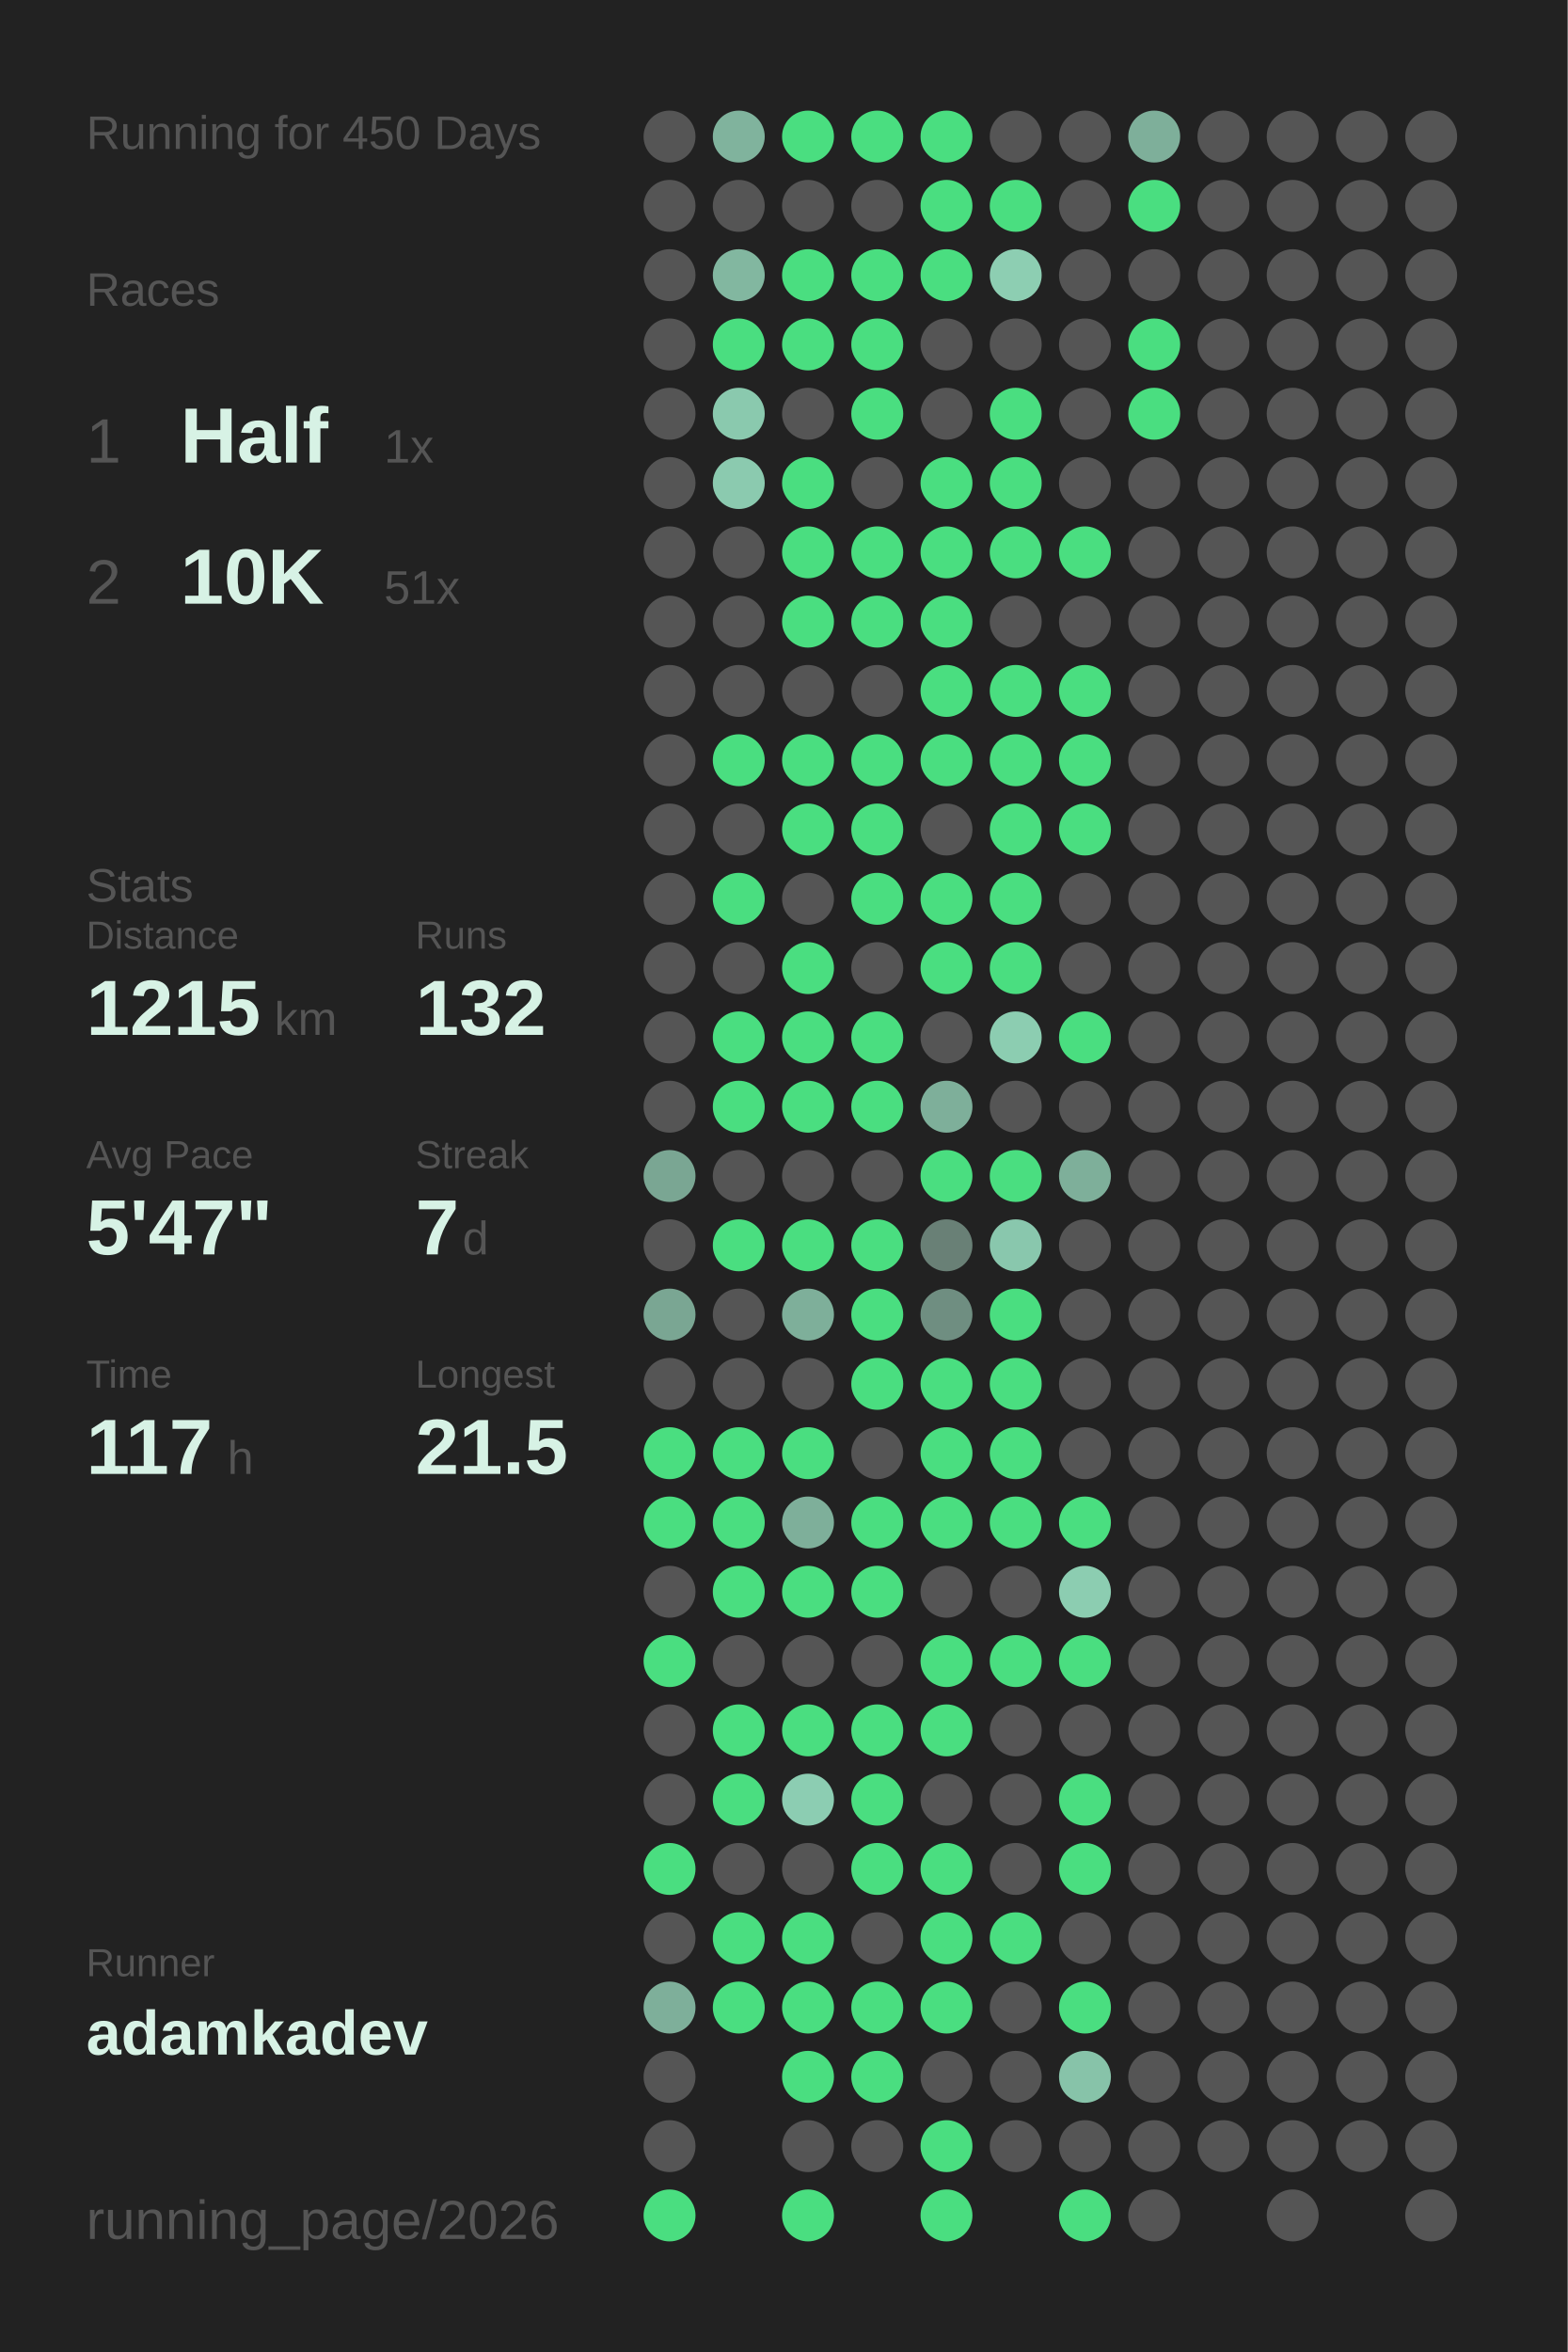
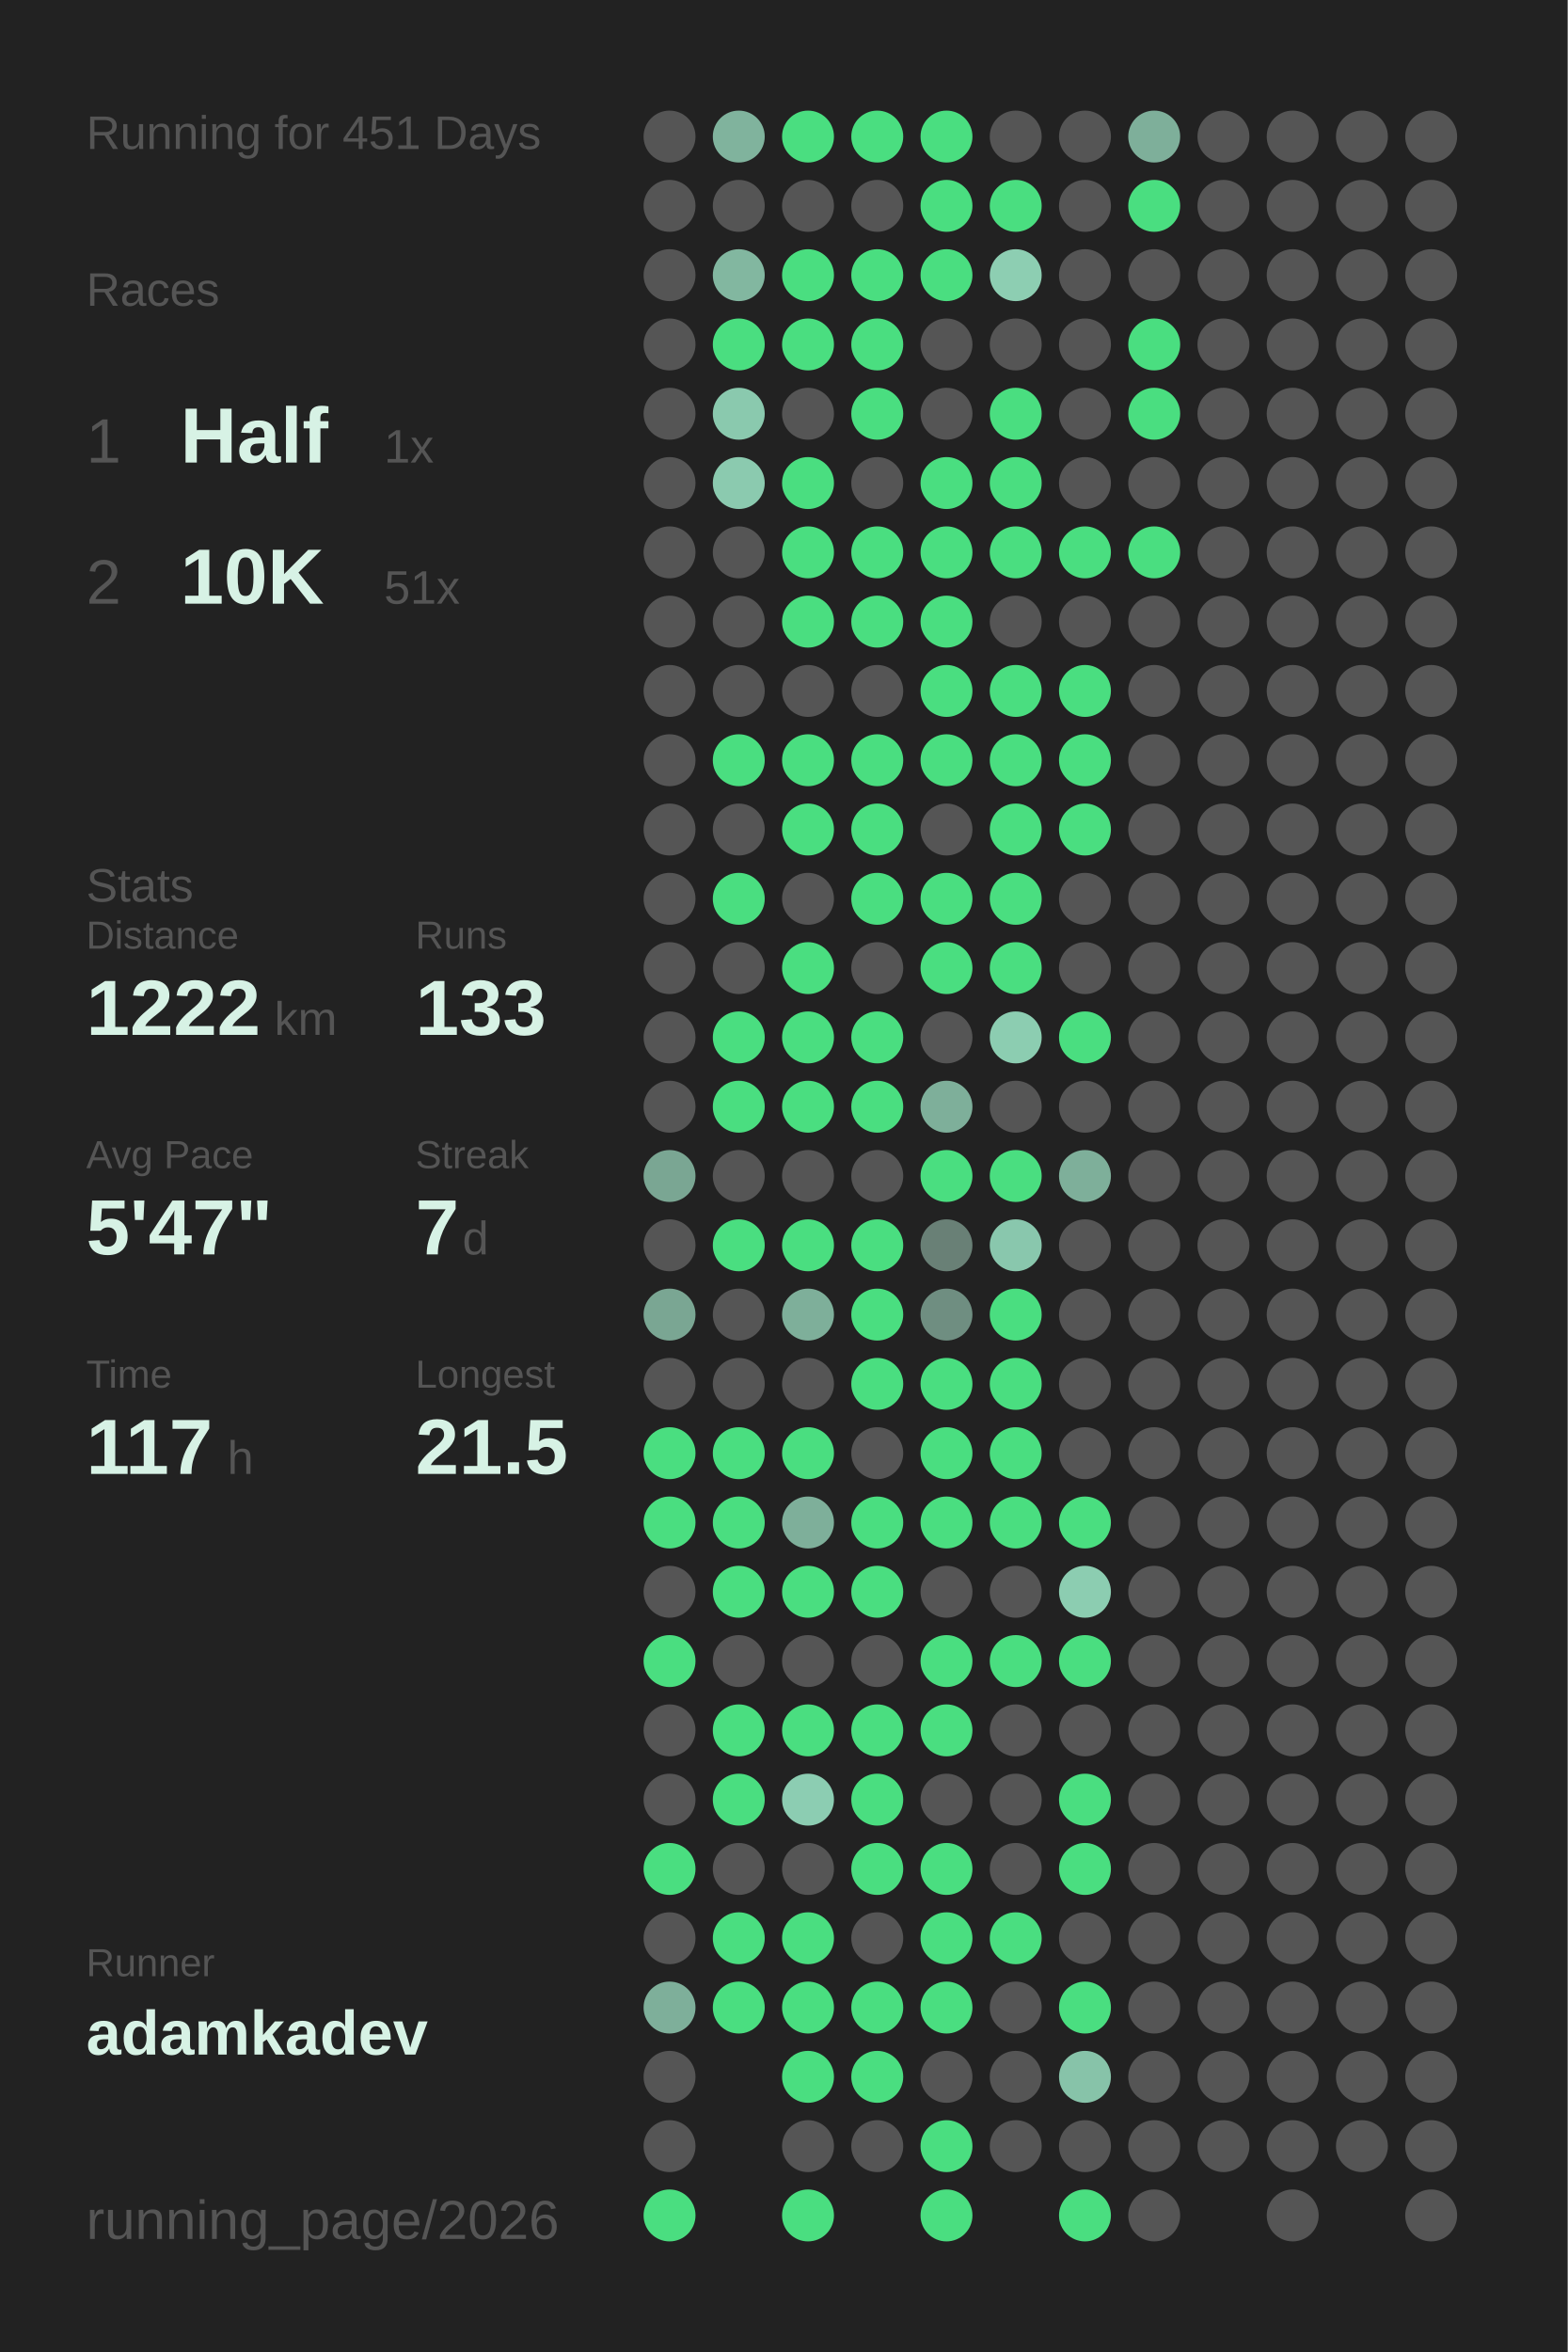
<svg xmlns="http://www.w3.org/2000/svg" baseProfile="full" height="300mm" version="1.1" viewBox="0,0,200,300" width="200mm">
  <defs />
  <rect fill="#222222" height="300" width="200" x="0" y="0" />
-   <text fill="#555555" style="font-size:6px; font-family:Arial;" x="11" y="19">Running for 450 Days</text>
+   <text fill="#555555" style="font-size:6px; font-family:Arial;" x="11" y="19">Running for 451 Days</text>
  <text fill="#555555" style="font-size:6px; font-family:Arial;" x="11" y="39">Races</text>
  <text fill="#555555" style="font-size:8px; font-family:Arial;" x="11" y="59">1</text>
  <text fill="#D7F2E5" style="font-size:10px; font-family:Arial; font-weight:bold;" x="23" y="59">Half</text>
  <text fill="#555555" style="font-size:6px; font-family:Arial;" x="49" y="59">1x</text>
  <text fill="#555555" style="font-size:8px; font-family:Arial;" x="11" y="77">2</text>
  <text fill="#D7F2E5" style="font-size:10px; font-family:Arial; font-weight:bold;" x="23" y="77">10K</text>
  <text fill="#555555" style="font-size:6px; font-family:Arial;" x="49" y="77">51x</text>
  <text fill="#555555" style="font-size:6px; font-family:Arial;" x="11" y="115">Stats</text>
  <text fill="#555555" style="font-size:5px; font-family:Arial;" x="11" y="121">Distance</text>
-   <text fill="#D7F2E5" style="font-size:10px; font-family:Arial; font-weight:bold;" x="11" y="132">1215</text>
+   <text fill="#D7F2E5" style="font-size:10px; font-family:Arial; font-weight:bold;" x="11" y="132">1222</text>
  <text fill="#555555" style="font-size:6px; font-family:Arial;" x="35" y="132">km</text>
  <text fill="#555555" style="font-size:5px; font-family:Arial;" x="53" y="121">Runs</text>
-   <text fill="#D7F2E5" style="font-size:10px; font-family:Arial; font-weight:bold;" x="53" y="132">132</text>
+   <text fill="#D7F2E5" style="font-size:10px; font-family:Arial; font-weight:bold;" x="53" y="132">133</text>
  <text fill="#555555" style="font-size:5px; font-family:Arial;" x="11" y="149">Avg Pace</text>
  <text fill="#D7F2E5" style="font-size:10px; font-family:Arial; font-weight:bold;" x="11" y="160">5'47"</text>
  <text fill="#555555" style="font-size:5px; font-family:Arial;" x="53" y="149">Streak</text>
  <text fill="#D7F2E5" style="font-size:10px; font-family:Arial; font-weight:bold;" x="53" y="160">7</text>
  <text fill="#555555" style="font-size:6px; font-family:Arial;" x="59" y="160">d</text>
  <text fill="#555555" style="font-size:5px; font-family:Arial;" x="11" y="177">Time</text>
  <text fill="#D7F2E5" style="font-size:10px; font-family:Arial; font-weight:bold;" x="11" y="188">117</text>
  <text fill="#555555" style="font-size:6px; font-family:Arial;" x="29" y="188">h</text>
  <text fill="#555555" style="font-size:5px; font-family:Arial;" x="53" y="177">Longest</text>
  <text fill="#D7F2E5" style="font-size:10px; font-family:Arial; font-weight:bold;" x="53" y="188">21.5</text>
  <text fill="#555555" style="font-size:5px; font-family:Arial;" x="11" y="252.065">Runner</text>
  <text fill="#D7F2E5" style="font-size:8px; font-family:Arial; font-weight:bold;" x="11" y="262.065">adamkadev</text>
  <text fill="#555555" style="font-size:7px; font-family:Arial;" x="11" y="285.581">running_page/2026</text>
  <circle cx="85.417" cy="17.419" fill="#555555" r="3.312" />
  <circle cx="85.417" cy="26.258" fill="#555555" r="3.312" />
  <circle cx="85.417" cy="35.097" fill="#555555" r="3.312" />
  <circle cx="85.417" cy="43.935" fill="#555555" r="3.312" />
  <circle cx="85.417" cy="52.774" fill="#555555" r="3.312" />
  <circle cx="85.417" cy="61.613" fill="#555555" r="3.312" />
  <circle cx="85.417" cy="70.452" fill="#555555" r="3.312" />
  <circle cx="85.417" cy="79.29" fill="#555555" r="3.312" />
  <circle cx="85.417" cy="88.129" fill="#555555" r="3.312" />
  <circle cx="85.417" cy="96.968" fill="#555555" r="3.312" />
  <circle cx="85.417" cy="105.806" fill="#555555" r="3.312" />
  <circle cx="85.417" cy="114.645" fill="#555555" r="3.312" />
  <circle cx="85.417" cy="123.484" fill="#555555" r="3.312" />
  <circle cx="85.417" cy="132.323" fill="#555555" r="3.312" />
  <circle cx="85.417" cy="141.161" fill="#555555" r="3.312" />
  <circle cx="85.417" cy="150" fill="#7aa693" r="3.312" />
  <circle cx="85.417" cy="158.839" fill="#555555" r="3.312" />
  <circle cx="85.417" cy="167.677" fill="#7aa693" r="3.312" />
  <circle cx="85.417" cy="176.516" fill="#555555" r="3.312" />
  <circle cx="85.417" cy="185.355" fill="#4ADE80" r="3.312" />
  <circle cx="85.417" cy="194.194" fill="#4ADE80" r="3.312" />
  <circle cx="85.417" cy="203.032" fill="#555555" r="3.312" />
  <circle cx="85.417" cy="211.871" fill="#4ADE80" r="3.312" />
  <circle cx="85.417" cy="220.71" fill="#555555" r="3.312" />
  <circle cx="85.417" cy="229.548" fill="#555555" r="3.312" />
  <circle cx="85.417" cy="238.387" fill="#4ADE80" r="3.312" />
  <circle cx="85.417" cy="247.226" fill="#555555" r="3.312" />
  <circle cx="85.417" cy="256.065" fill="#7eaf9a" r="3.312" />
  <circle cx="85.417" cy="264.903" fill="#555555" r="3.312" />
  <circle cx="85.417" cy="273.742" fill="#555555" r="3.312" />
  <circle cx="85.417" cy="282.581" fill="#4ADE80" r="3.312" />
  <circle cx="94.25" cy="17.419" fill="#80b39d" r="3.312" />
  <circle cx="94.25" cy="26.258" fill="#555555" r="3.312" />
  <circle cx="94.25" cy="35.097" fill="#82b7a0" r="3.312" />
  <circle cx="94.25" cy="43.935" fill="#4ADE80" r="3.312" />
  <circle cx="94.25" cy="52.774" fill="#8ac9ae" r="3.312" />
  <circle cx="94.25" cy="61.613" fill="#8bcaaf" r="3.312" />
  <circle cx="94.25" cy="70.452" fill="#555555" r="3.312" />
  <circle cx="94.25" cy="79.29" fill="#555555" r="3.312" />
  <circle cx="94.25" cy="88.129" fill="#555555" r="3.312" />
  <circle cx="94.25" cy="96.968" fill="#4ADE80" r="3.312" />
  <circle cx="94.25" cy="105.806" fill="#555555" r="3.312" />
  <circle cx="94.25" cy="114.645" fill="#4ADE80" r="3.312" />
  <circle cx="94.25" cy="123.484" fill="#555555" r="3.312" />
  <circle cx="94.25" cy="132.323" fill="#4ADE80" r="3.312" />
  <circle cx="94.25" cy="141.161" fill="#4ADE80" r="3.312" />
  <circle cx="94.25" cy="150" fill="#555555" r="3.312" />
  <circle cx="94.25" cy="158.839" fill="#4ADE80" r="3.312" />
  <circle cx="94.25" cy="167.677" fill="#555555" r="3.312" />
  <circle cx="94.25" cy="176.516" fill="#555555" r="3.312" />
  <circle cx="94.25" cy="185.355" fill="#4ADE80" r="3.312" />
  <circle cx="94.25" cy="194.194" fill="#4ADE80" r="3.312" />
  <circle cx="94.25" cy="203.032" fill="#4ADE80" r="3.312" />
  <circle cx="94.25" cy="211.871" fill="#555555" r="3.312" />
  <circle cx="94.25" cy="220.71" fill="#4ADE80" r="3.312" />
  <circle cx="94.25" cy="229.548" fill="#4ADE80" r="3.312" />
  <circle cx="94.25" cy="238.387" fill="#555555" r="3.312" />
  <circle cx="94.25" cy="247.226" fill="#4ADE80" r="3.312" />
  <circle cx="94.25" cy="256.065" fill="#4ADE80" r="3.312" />
  <circle cx="103.083" cy="17.419" fill="#4ADE80" r="3.312" />
  <circle cx="103.083" cy="26.258" fill="#555555" r="3.312" />
  <circle cx="103.083" cy="35.097" fill="#4ADE80" r="3.312" />
  <circle cx="103.083" cy="43.935" fill="#4ADE80" r="3.312" />
  <circle cx="103.083" cy="52.774" fill="#555555" r="3.312" />
  <circle cx="103.083" cy="61.613" fill="#4ADE80" r="3.312" />
  <circle cx="103.083" cy="70.452" fill="#4ADE80" r="3.312" />
  <circle cx="103.083" cy="79.29" fill="#4ADE80" r="3.312" />
  <circle cx="103.083" cy="88.129" fill="#555555" r="3.312" />
  <circle cx="103.083" cy="96.968" fill="#4ADE80" r="3.312" />
  <circle cx="103.083" cy="105.806" fill="#4ADE80" r="3.312" />
  <circle cx="103.083" cy="114.645" fill="#555555" r="3.312" />
  <circle cx="103.083" cy="123.484" fill="#4ADE80" r="3.312" />
  <circle cx="103.083" cy="132.323" fill="#4ADE80" r="3.312" />
  <circle cx="103.083" cy="141.161" fill="#4ADE80" r="3.312" />
  <circle cx="103.083" cy="150" fill="#555555" r="3.312" />
  <circle cx="103.083" cy="158.839" fill="#4ADE80" r="3.312" />
  <circle cx="103.083" cy="167.677" fill="#7eaf9a" r="3.312" />
  <circle cx="103.083" cy="176.516" fill="#555555" r="3.312" />
  <circle cx="103.083" cy="185.355" fill="#4ADE80" r="3.312" />
  <circle cx="103.083" cy="194.194" fill="#7eaf9a" r="3.312" />
  <circle cx="103.083" cy="203.032" fill="#4ADE80" r="3.312" />
  <circle cx="103.083" cy="211.871" fill="#555555" r="3.312" />
  <circle cx="103.083" cy="220.71" fill="#4ADE80" r="3.312" />
  <circle cx="103.083" cy="229.548" fill="#8ccdb2" r="3.312" />
  <circle cx="103.083" cy="238.387" fill="#555555" r="3.312" />
  <circle cx="103.083" cy="247.226" fill="#4ADE80" r="3.312" />
  <circle cx="103.083" cy="256.065" fill="#4ADE80" r="3.312" />
  <circle cx="103.083" cy="264.903" fill="#4ADE80" r="3.312" />
  <circle cx="103.083" cy="273.742" fill="#555555" r="3.312" />
  <circle cx="103.083" cy="282.581" fill="#4ADE80" r="3.312" />
  <circle cx="111.917" cy="17.419" fill="#4ADE80" r="3.312" />
  <circle cx="111.917" cy="26.258" fill="#555555" r="3.312" />
  <circle cx="111.917" cy="35.097" fill="#4ADE80" r="3.312" />
  <circle cx="111.917" cy="43.935" fill="#4ADE80" r="3.312" />
  <circle cx="111.917" cy="52.774" fill="#4ADE80" r="3.312" />
  <circle cx="111.917" cy="61.613" fill="#555555" r="3.312" />
  <circle cx="111.917" cy="70.452" fill="#4ADE80" r="3.312" />
  <circle cx="111.917" cy="79.29" fill="#4ADE80" r="3.312" />
  <circle cx="111.917" cy="88.129" fill="#555555" r="3.312" />
  <circle cx="111.917" cy="96.968" fill="#4ADE80" r="3.312" />
  <circle cx="111.917" cy="105.806" fill="#4ADE80" r="3.312" />
  <circle cx="111.917" cy="114.645" fill="#4ADE80" r="3.312" />
  <circle cx="111.917" cy="123.484" fill="#555555" r="3.312" />
  <circle cx="111.917" cy="132.323" fill="#4ADE80" r="3.312" />
  <circle cx="111.917" cy="141.161" fill="#4ADE80" r="3.312" />
  <circle cx="111.917" cy="150" fill="#555555" r="3.312" />
  <circle cx="111.917" cy="158.839" fill="#4ADE80" r="3.312" />
  <circle cx="111.917" cy="167.677" fill="#4ADE80" r="3.312" />
  <circle cx="111.917" cy="176.516" fill="#4ADE80" r="3.312" />
  <circle cx="111.917" cy="185.355" fill="#555555" r="3.312" />
  <circle cx="111.917" cy="194.194" fill="#4ADE80" r="3.312" />
  <circle cx="111.917" cy="203.032" fill="#4ADE80" r="3.312" />
  <circle cx="111.917" cy="211.871" fill="#555555" r="3.312" />
  <circle cx="111.917" cy="220.71" fill="#4ADE80" r="3.312" />
  <circle cx="111.917" cy="229.548" fill="#4ADE80" r="3.312" />
  <circle cx="111.917" cy="238.387" fill="#4ADE80" r="3.312" />
  <circle cx="111.917" cy="247.226" fill="#555555" r="3.312" />
  <circle cx="111.917" cy="256.065" fill="#4ADE80" r="3.312" />
  <circle cx="111.917" cy="264.903" fill="#4ADE80" r="3.312" />
  <circle cx="111.917" cy="273.742" fill="#555555" r="3.312" />
  <circle cx="120.75" cy="17.419" fill="#4ADE80" r="3.312" />
  <circle cx="120.75" cy="26.258" fill="#4ADE80" r="3.312" />
  <circle cx="120.75" cy="35.097" fill="#4ADE80" r="3.312" />
  <circle cx="120.75" cy="43.935" fill="#555555" r="3.312" />
  <circle cx="120.75" cy="52.774" fill="#555555" r="3.312" />
  <circle cx="120.75" cy="61.613" fill="#4ADE80" r="3.312" />
  <circle cx="120.75" cy="70.452" fill="#4ADE80" r="3.312" />
  <circle cx="120.75" cy="79.29" fill="#4ADE80" r="3.312" />
  <circle cx="120.75" cy="88.129" fill="#4ADE80" r="3.312" />
  <circle cx="120.75" cy="96.968" fill="#4ADE80" r="3.312" />
  <circle cx="120.75" cy="105.806" fill="#555555" r="3.312" />
  <circle cx="120.75" cy="114.645" fill="#4ADE80" r="3.312" />
  <circle cx="120.75" cy="123.484" fill="#4ADE80" r="3.312" />
  <circle cx="120.75" cy="132.323" fill="#555555" r="3.312" />
  <circle cx="120.75" cy="141.161" fill="#7eaf9a" r="3.312" />
  <circle cx="120.75" cy="150" fill="#4ADE80" r="3.312" />
  <circle cx="120.75" cy="158.839" fill="#698076" r="3.312" />
  <circle cx="120.75" cy="167.677" fill="#6f8e81" r="3.312" />
  <circle cx="120.75" cy="176.516" fill="#4ADE80" r="3.312" />
  <circle cx="120.75" cy="185.355" fill="#4ADE80" r="3.312" />
  <circle cx="120.75" cy="194.194" fill="#4ADE80" r="3.312" />
  <circle cx="120.75" cy="203.032" fill="#555555" r="3.312" />
  <circle cx="120.75" cy="211.871" fill="#4ADE80" r="3.312" />
  <circle cx="120.75" cy="220.71" fill="#4ADE80" r="3.312" />
  <circle cx="120.75" cy="229.548" fill="#555555" r="3.312" />
  <circle cx="120.75" cy="238.387" fill="#4ADE80" r="3.312" />
  <circle cx="120.75" cy="247.226" fill="#4ADE80" r="3.312" />
  <circle cx="120.75" cy="256.065" fill="#4ADE80" r="3.312" />
  <circle cx="120.75" cy="264.903" fill="#555555" r="3.312" />
  <circle cx="120.75" cy="273.742" fill="#4ADE80" r="3.312" />
  <circle cx="120.75" cy="282.581" fill="#4ADE80" r="3.312" />
  <circle cx="129.583" cy="17.419" fill="#555555" r="3.312" />
  <circle cx="129.583" cy="26.258" fill="#4ADE80" r="3.312" />
  <circle cx="129.583" cy="35.097" fill="#8dceb2" r="3.312" />
  <circle cx="129.583" cy="43.935" fill="#555555" r="3.312" />
  <circle cx="129.583" cy="52.774" fill="#4ADE80" r="3.312" />
  <circle cx="129.583" cy="61.613" fill="#4ADE80" r="3.312" />
  <circle cx="129.583" cy="70.452" fill="#4ADE80" r="3.312" />
  <circle cx="129.583" cy="79.29" fill="#555555" r="3.312" />
  <circle cx="129.583" cy="88.129" fill="#4ADE80" r="3.312" />
  <circle cx="129.583" cy="96.968" fill="#4ADE80" r="3.312" />
  <circle cx="129.583" cy="105.806" fill="#4ADE80" r="3.312" />
  <circle cx="129.583" cy="114.645" fill="#4ADE80" r="3.312" />
  <circle cx="129.583" cy="123.484" fill="#4ADE80" r="3.312" />
  <circle cx="129.583" cy="132.323" fill="#8ccdb1" r="3.312" />
  <circle cx="129.583" cy="141.161" fill="#555555" r="3.312" />
  <circle cx="129.583" cy="150" fill="#4ADE80" r="3.312" />
  <circle cx="129.583" cy="158.839" fill="#89c7ad" r="3.312" />
  <circle cx="129.583" cy="167.677" fill="#4ADE80" r="3.312" />
  <circle cx="129.583" cy="176.516" fill="#4ADE80" r="3.312" />
  <circle cx="129.583" cy="185.355" fill="#4ADE80" r="3.312" />
  <circle cx="129.583" cy="194.194" fill="#4ADE80" r="3.312" />
  <circle cx="129.583" cy="203.032" fill="#555555" r="3.312" />
  <circle cx="129.583" cy="211.871" fill="#4ADE80" r="3.312" />
  <circle cx="129.583" cy="220.71" fill="#555555" r="3.312" />
  <circle cx="129.583" cy="229.548" fill="#555555" r="3.312" />
  <circle cx="129.583" cy="238.387" fill="#555555" r="3.312" />
  <circle cx="129.583" cy="247.226" fill="#4ADE80" r="3.312" />
  <circle cx="129.583" cy="256.065" fill="#555555" r="3.312" />
  <circle cx="129.583" cy="264.903" fill="#555555" r="3.312" />
  <circle cx="129.583" cy="273.742" fill="#555555" r="3.312" />
  <circle cx="138.417" cy="17.419" fill="#555555" r="3.312" />
  <circle cx="138.417" cy="26.258" fill="#555555" r="3.312" />
  <circle cx="138.417" cy="35.097" fill="#555555" r="3.312" />
  <circle cx="138.417" cy="43.935" fill="#555555" r="3.312" />
  <circle cx="138.417" cy="52.774" fill="#555555" r="3.312" />
  <circle cx="138.417" cy="61.613" fill="#555555" r="3.312" />
  <circle cx="138.417" cy="70.452" fill="#4ADE80" r="3.312" />
  <circle cx="138.417" cy="79.29" fill="#555555" r="3.312" />
  <circle cx="138.417" cy="88.129" fill="#4ADE80" r="3.312" />
  <circle cx="138.417" cy="96.968" fill="#4ADE80" r="3.312" />
  <circle cx="138.417" cy="105.806" fill="#4ADE80" r="3.312" />
  <circle cx="138.417" cy="114.645" fill="#555555" r="3.312" />
  <circle cx="138.417" cy="123.484" fill="#555555" r="3.312" />
  <circle cx="138.417" cy="132.323" fill="#4ADE80" r="3.312" />
  <circle cx="138.417" cy="141.161" fill="#555555" r="3.312" />
  <circle cx="138.417" cy="150" fill="#7eaf9a" r="3.312" />
  <circle cx="138.417" cy="158.839" fill="#555555" r="3.312" />
  <circle cx="138.417" cy="167.677" fill="#555555" r="3.312" />
  <circle cx="138.417" cy="176.516" fill="#555555" r="3.312" />
  <circle cx="138.417" cy="185.355" fill="#555555" r="3.312" />
  <circle cx="138.417" cy="194.194" fill="#4ADE80" r="3.312" />
  <circle cx="138.417" cy="203.032" fill="#8ccdb1" r="3.312" />
  <circle cx="138.417" cy="211.871" fill="#4ADE80" r="3.312" />
  <circle cx="138.417" cy="220.71" fill="#555555" r="3.312" />
  <circle cx="138.417" cy="229.548" fill="#4ADE80" r="3.312" />
  <circle cx="138.417" cy="238.387" fill="#4ADE80" r="3.312" />
  <circle cx="138.417" cy="247.226" fill="#555555" r="3.312" />
  <circle cx="138.417" cy="256.065" fill="#4ADE80" r="3.312" />
  <circle cx="138.417" cy="264.903" fill="#87c3a9" r="3.312" />
  <circle cx="138.417" cy="273.742" fill="#555555" r="3.312" />
  <circle cx="138.417" cy="282.581" fill="#4ADE80" r="3.312" />
  <circle cx="147.25" cy="17.419" fill="#7eaf9a" r="3.312" />
  <circle cx="147.25" cy="26.258" fill="#4ADE80" r="3.312" />
  <circle cx="147.25" cy="35.097" fill="#555555" r="3.312" />
  <circle cx="147.25" cy="43.935" fill="#4ADE80" r="3.312" />
  <circle cx="147.25" cy="52.774" fill="#4ADE80" r="3.312" />
  <circle cx="147.25" cy="61.613" fill="#555555" r="3.312" />
-   <circle cx="147.25" cy="70.452" fill="#555555" r="3.312" />
+   <circle cx="147.25" cy="70.452" fill="#4ADE80" r="3.312" />
  <circle cx="147.25" cy="79.29" fill="#555555" r="3.312" />
  <circle cx="147.25" cy="88.129" fill="#555555" r="3.312" />
  <circle cx="147.25" cy="96.968" fill="#555555" r="3.312" />
  <circle cx="147.25" cy="105.806" fill="#555555" r="3.312" />
  <circle cx="147.25" cy="114.645" fill="#555555" r="3.312" />
  <circle cx="147.25" cy="123.484" fill="#555555" r="3.312" />
  <circle cx="147.25" cy="132.323" fill="#555555" r="3.312" />
  <circle cx="147.25" cy="141.161" fill="#555555" r="3.312" />
  <circle cx="147.25" cy="150" fill="#555555" r="3.312" />
  <circle cx="147.25" cy="158.839" fill="#555555" r="3.312" />
  <circle cx="147.25" cy="167.677" fill="#555555" r="3.312" />
  <circle cx="147.25" cy="176.516" fill="#555555" r="3.312" />
  <circle cx="147.25" cy="185.355" fill="#555555" r="3.312" />
  <circle cx="147.25" cy="194.194" fill="#555555" r="3.312" />
  <circle cx="147.25" cy="203.032" fill="#555555" r="3.312" />
  <circle cx="147.25" cy="211.871" fill="#555555" r="3.312" />
  <circle cx="147.25" cy="220.71" fill="#555555" r="3.312" />
  <circle cx="147.25" cy="229.548" fill="#555555" r="3.312" />
  <circle cx="147.25" cy="238.387" fill="#555555" r="3.312" />
  <circle cx="147.25" cy="247.226" fill="#555555" r="3.312" />
  <circle cx="147.25" cy="256.065" fill="#555555" r="3.312" />
  <circle cx="147.25" cy="264.903" fill="#555555" r="3.312" />
  <circle cx="147.25" cy="273.742" fill="#555555" r="3.312" />
  <circle cx="147.25" cy="282.581" fill="#555555" r="3.312" />
  <circle cx="156.083" cy="17.419" fill="#555555" r="3.312" />
  <circle cx="156.083" cy="26.258" fill="#555555" r="3.312" />
  <circle cx="156.083" cy="35.097" fill="#555555" r="3.312" />
  <circle cx="156.083" cy="43.935" fill="#555555" r="3.312" />
  <circle cx="156.083" cy="52.774" fill="#555555" r="3.312" />
  <circle cx="156.083" cy="61.613" fill="#555555" r="3.312" />
  <circle cx="156.083" cy="70.452" fill="#555555" r="3.312" />
  <circle cx="156.083" cy="79.29" fill="#555555" r="3.312" />
  <circle cx="156.083" cy="88.129" fill="#555555" r="3.312" />
  <circle cx="156.083" cy="96.968" fill="#555555" r="3.312" />
  <circle cx="156.083" cy="105.806" fill="#555555" r="3.312" />
  <circle cx="156.083" cy="114.645" fill="#555555" r="3.312" />
  <circle cx="156.083" cy="123.484" fill="#555555" r="3.312" />
  <circle cx="156.083" cy="132.323" fill="#555555" r="3.312" />
  <circle cx="156.083" cy="141.161" fill="#555555" r="3.312" />
  <circle cx="156.083" cy="150" fill="#555555" r="3.312" />
  <circle cx="156.083" cy="158.839" fill="#555555" r="3.312" />
  <circle cx="156.083" cy="167.677" fill="#555555" r="3.312" />
  <circle cx="156.083" cy="176.516" fill="#555555" r="3.312" />
  <circle cx="156.083" cy="185.355" fill="#555555" r="3.312" />
  <circle cx="156.083" cy="194.194" fill="#555555" r="3.312" />
  <circle cx="156.083" cy="203.032" fill="#555555" r="3.312" />
  <circle cx="156.083" cy="211.871" fill="#555555" r="3.312" />
  <circle cx="156.083" cy="220.71" fill="#555555" r="3.312" />
  <circle cx="156.083" cy="229.548" fill="#555555" r="3.312" />
  <circle cx="156.083" cy="238.387" fill="#555555" r="3.312" />
  <circle cx="156.083" cy="247.226" fill="#555555" r="3.312" />
  <circle cx="156.083" cy="256.065" fill="#555555" r="3.312" />
  <circle cx="156.083" cy="264.903" fill="#555555" r="3.312" />
  <circle cx="156.083" cy="273.742" fill="#555555" r="3.312" />
  <circle cx="164.917" cy="17.419" fill="#555555" r="3.312" />
  <circle cx="164.917" cy="26.258" fill="#555555" r="3.312" />
  <circle cx="164.917" cy="35.097" fill="#555555" r="3.312" />
  <circle cx="164.917" cy="43.935" fill="#555555" r="3.312" />
  <circle cx="164.917" cy="52.774" fill="#555555" r="3.312" />
  <circle cx="164.917" cy="61.613" fill="#555555" r="3.312" />
  <circle cx="164.917" cy="70.452" fill="#555555" r="3.312" />
  <circle cx="164.917" cy="79.29" fill="#555555" r="3.312" />
  <circle cx="164.917" cy="88.129" fill="#555555" r="3.312" />
  <circle cx="164.917" cy="96.968" fill="#555555" r="3.312" />
  <circle cx="164.917" cy="105.806" fill="#555555" r="3.312" />
  <circle cx="164.917" cy="114.645" fill="#555555" r="3.312" />
  <circle cx="164.917" cy="123.484" fill="#555555" r="3.312" />
  <circle cx="164.917" cy="132.323" fill="#555555" r="3.312" />
  <circle cx="164.917" cy="141.161" fill="#555555" r="3.312" />
  <circle cx="164.917" cy="150" fill="#555555" r="3.312" />
  <circle cx="164.917" cy="158.839" fill="#555555" r="3.312" />
  <circle cx="164.917" cy="167.677" fill="#555555" r="3.312" />
  <circle cx="164.917" cy="176.516" fill="#555555" r="3.312" />
  <circle cx="164.917" cy="185.355" fill="#555555" r="3.312" />
  <circle cx="164.917" cy="194.194" fill="#555555" r="3.312" />
  <circle cx="164.917" cy="203.032" fill="#555555" r="3.312" />
  <circle cx="164.917" cy="211.871" fill="#555555" r="3.312" />
  <circle cx="164.917" cy="220.71" fill="#555555" r="3.312" />
  <circle cx="164.917" cy="229.548" fill="#555555" r="3.312" />
  <circle cx="164.917" cy="238.387" fill="#555555" r="3.312" />
  <circle cx="164.917" cy="247.226" fill="#555555" r="3.312" />
  <circle cx="164.917" cy="256.065" fill="#555555" r="3.312" />
  <circle cx="164.917" cy="264.903" fill="#555555" r="3.312" />
  <circle cx="164.917" cy="273.742" fill="#555555" r="3.312" />
  <circle cx="164.917" cy="282.581" fill="#555555" r="3.312" />
  <circle cx="173.75" cy="17.419" fill="#555555" r="3.312" />
  <circle cx="173.75" cy="26.258" fill="#555555" r="3.312" />
  <circle cx="173.75" cy="35.097" fill="#555555" r="3.312" />
  <circle cx="173.75" cy="43.935" fill="#555555" r="3.312" />
  <circle cx="173.75" cy="52.774" fill="#555555" r="3.312" />
  <circle cx="173.75" cy="61.613" fill="#555555" r="3.312" />
  <circle cx="173.75" cy="70.452" fill="#555555" r="3.312" />
  <circle cx="173.75" cy="79.29" fill="#555555" r="3.312" />
  <circle cx="173.75" cy="88.129" fill="#555555" r="3.312" />
  <circle cx="173.75" cy="96.968" fill="#555555" r="3.312" />
  <circle cx="173.75" cy="105.806" fill="#555555" r="3.312" />
  <circle cx="173.75" cy="114.645" fill="#555555" r="3.312" />
  <circle cx="173.75" cy="123.484" fill="#555555" r="3.312" />
  <circle cx="173.75" cy="132.323" fill="#555555" r="3.312" />
  <circle cx="173.75" cy="141.161" fill="#555555" r="3.312" />
  <circle cx="173.75" cy="150" fill="#555555" r="3.312" />
  <circle cx="173.75" cy="158.839" fill="#555555" r="3.312" />
  <circle cx="173.75" cy="167.677" fill="#555555" r="3.312" />
  <circle cx="173.75" cy="176.516" fill="#555555" r="3.312" />
  <circle cx="173.75" cy="185.355" fill="#555555" r="3.312" />
  <circle cx="173.75" cy="194.194" fill="#555555" r="3.312" />
  <circle cx="173.75" cy="203.032" fill="#555555" r="3.312" />
  <circle cx="173.75" cy="211.871" fill="#555555" r="3.312" />
  <circle cx="173.75" cy="220.71" fill="#555555" r="3.312" />
  <circle cx="173.75" cy="229.548" fill="#555555" r="3.312" />
  <circle cx="173.75" cy="238.387" fill="#555555" r="3.312" />
  <circle cx="173.75" cy="247.226" fill="#555555" r="3.312" />
  <circle cx="173.75" cy="256.065" fill="#555555" r="3.312" />
  <circle cx="173.75" cy="264.903" fill="#555555" r="3.312" />
  <circle cx="173.75" cy="273.742" fill="#555555" r="3.312" />
  <circle cx="182.583" cy="17.419" fill="#555555" r="3.312" />
  <circle cx="182.583" cy="26.258" fill="#555555" r="3.312" />
  <circle cx="182.583" cy="35.097" fill="#555555" r="3.312" />
  <circle cx="182.583" cy="43.935" fill="#555555" r="3.312" />
  <circle cx="182.583" cy="52.774" fill="#555555" r="3.312" />
  <circle cx="182.583" cy="61.613" fill="#555555" r="3.312" />
  <circle cx="182.583" cy="70.452" fill="#555555" r="3.312" />
  <circle cx="182.583" cy="79.29" fill="#555555" r="3.312" />
  <circle cx="182.583" cy="88.129" fill="#555555" r="3.312" />
  <circle cx="182.583" cy="96.968" fill="#555555" r="3.312" />
  <circle cx="182.583" cy="105.806" fill="#555555" r="3.312" />
  <circle cx="182.583" cy="114.645" fill="#555555" r="3.312" />
  <circle cx="182.583" cy="123.484" fill="#555555" r="3.312" />
  <circle cx="182.583" cy="132.323" fill="#555555" r="3.312" />
  <circle cx="182.583" cy="141.161" fill="#555555" r="3.312" />
  <circle cx="182.583" cy="150" fill="#555555" r="3.312" />
  <circle cx="182.583" cy="158.839" fill="#555555" r="3.312" />
  <circle cx="182.583" cy="167.677" fill="#555555" r="3.312" />
  <circle cx="182.583" cy="176.516" fill="#555555" r="3.312" />
  <circle cx="182.583" cy="185.355" fill="#555555" r="3.312" />
  <circle cx="182.583" cy="194.194" fill="#555555" r="3.312" />
  <circle cx="182.583" cy="203.032" fill="#555555" r="3.312" />
  <circle cx="182.583" cy="211.871" fill="#555555" r="3.312" />
  <circle cx="182.583" cy="220.71" fill="#555555" r="3.312" />
  <circle cx="182.583" cy="229.548" fill="#555555" r="3.312" />
  <circle cx="182.583" cy="238.387" fill="#555555" r="3.312" />
  <circle cx="182.583" cy="247.226" fill="#555555" r="3.312" />
  <circle cx="182.583" cy="256.065" fill="#555555" r="3.312" />
  <circle cx="182.583" cy="264.903" fill="#555555" r="3.312" />
  <circle cx="182.583" cy="273.742" fill="#555555" r="3.312" />
  <circle cx="182.583" cy="282.581" fill="#555555" r="3.312" />
</svg>
